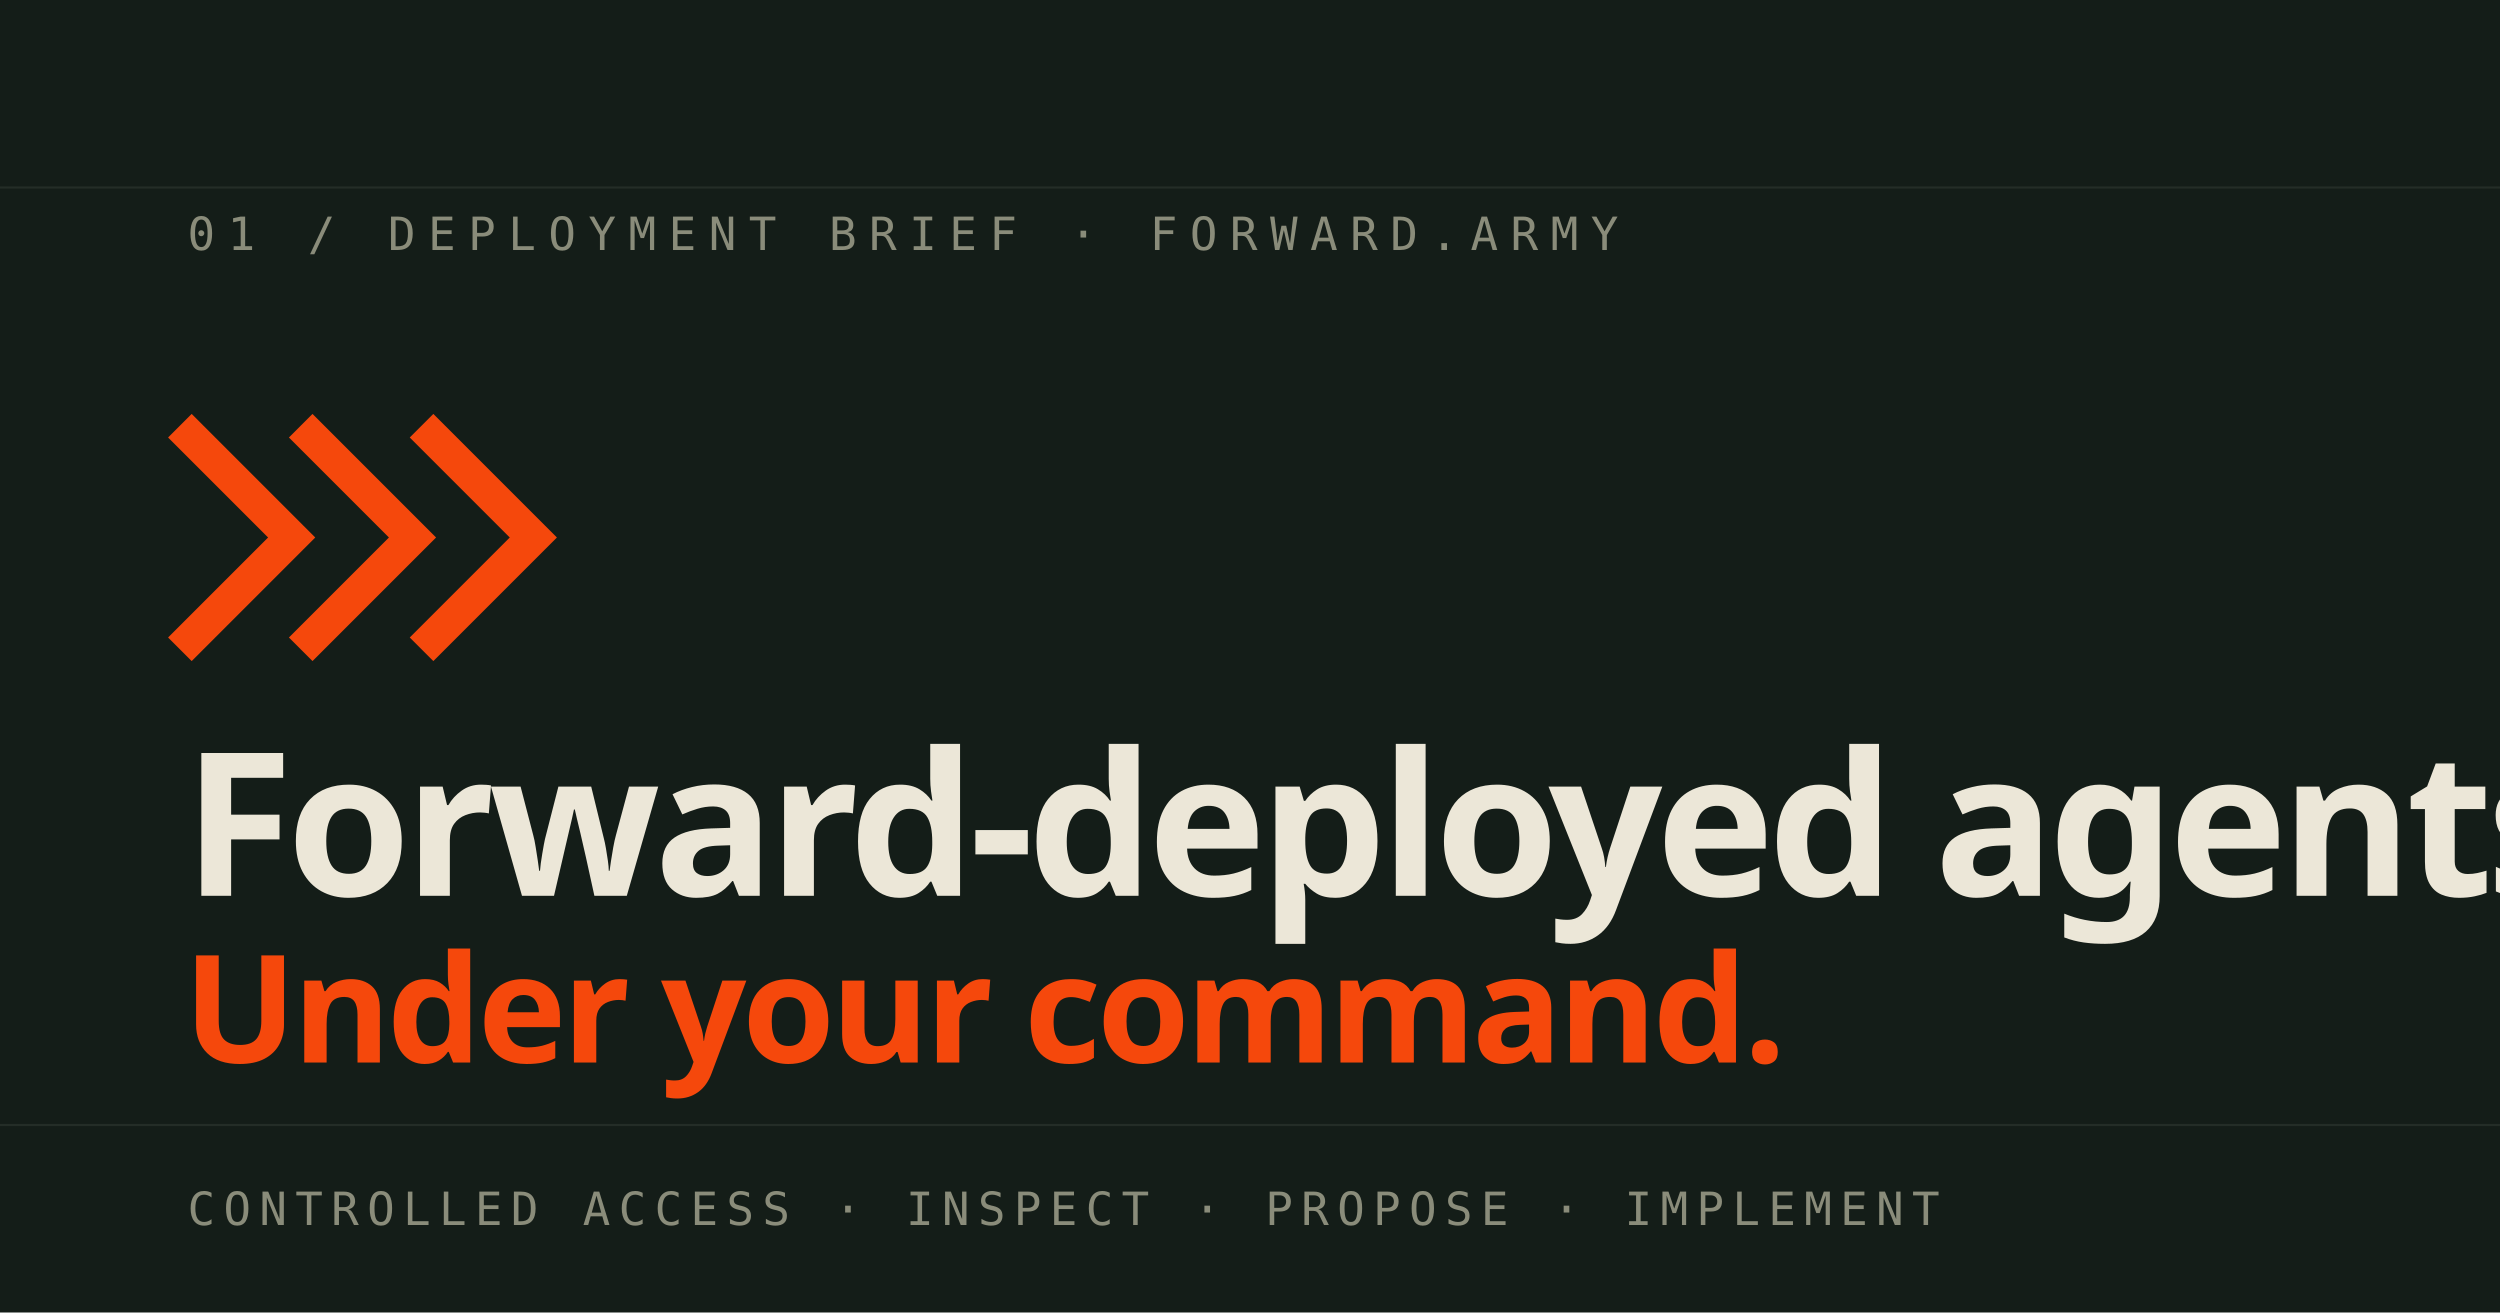
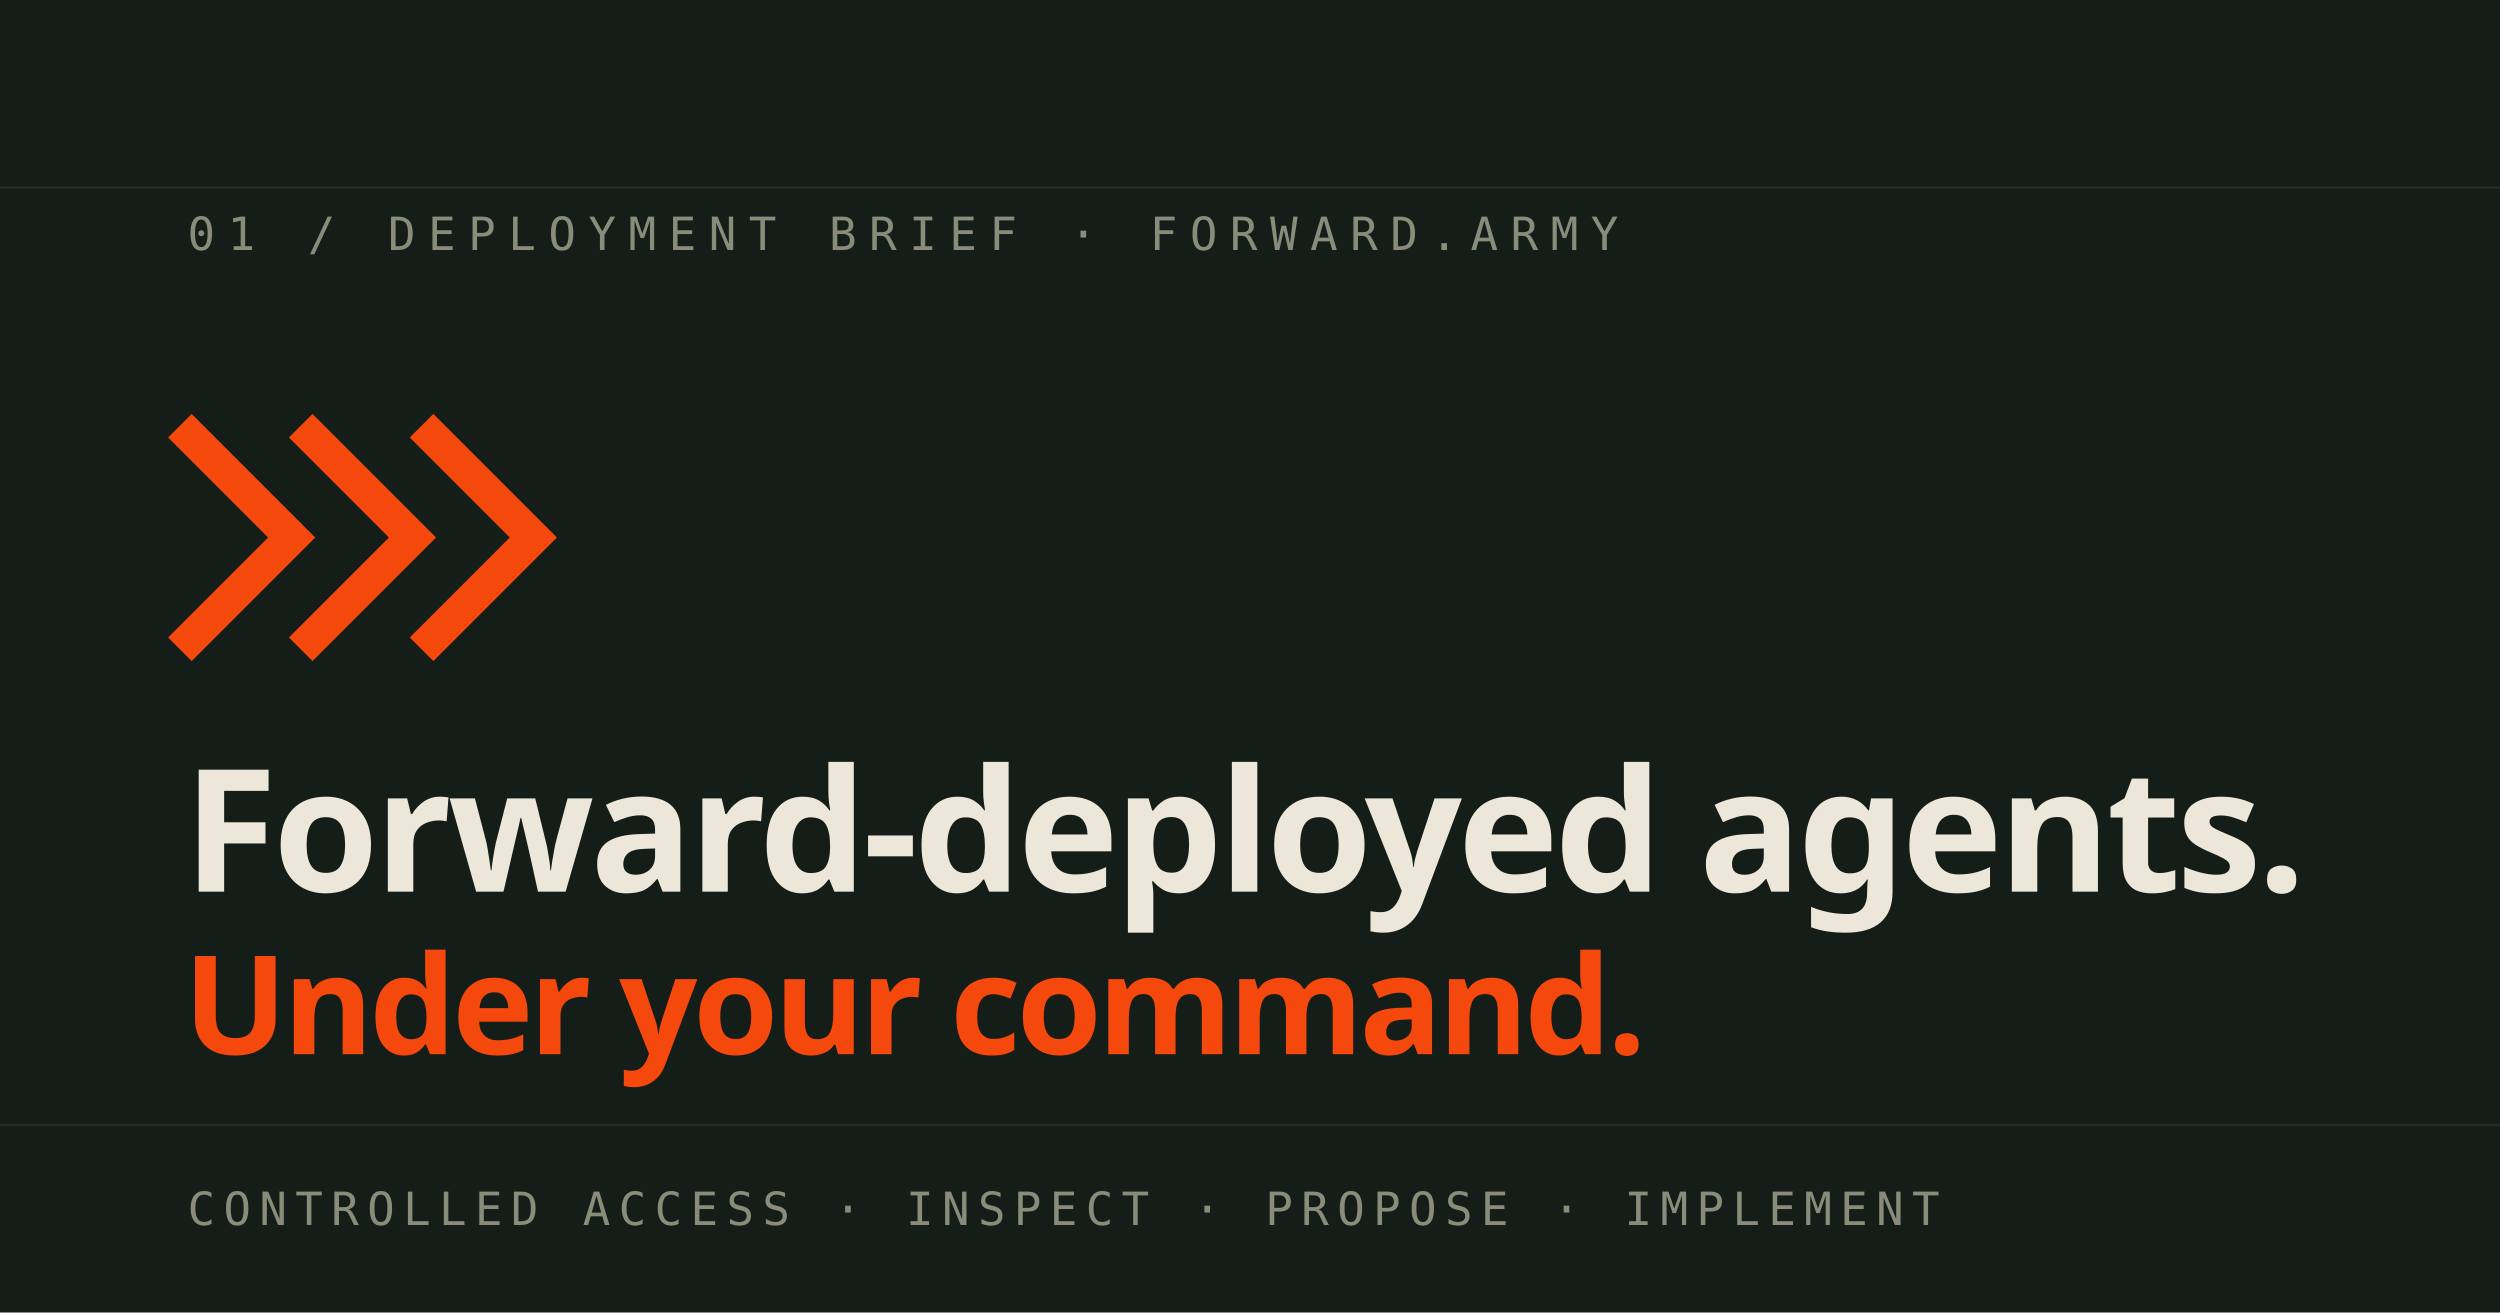
<svg xmlns="http://www.w3.org/2000/svg" width="1200" height="630" viewBox="0 0 1200 630" role="img" aria-label="forward.army — Forward-deployed agents. Under your command.">
  <rect width="1200" height="630" fill="#141d18" />
  <g stroke="#ece7d8" stroke-opacity="0.08" stroke-width="1">
    <path d="M0 90H1200M0 540H1200" />
  </g>
  <text x="90" y="120" fill="#8a8c7a" font-family="'IBM Plex Mono', monospace" font-size="22" letter-spacing="6">01 / DEPLOYMENT BRIEF · FORWARD.ARMY</text>
  <g fill="none" stroke="#f5480c" stroke-width="16" stroke-linecap="square">
    <polyline points="92,210 140,258 92,306" />
    <polyline points="150,210 198,258 150,306" />
    <polyline points="208,210 256,258 208,306" />
  </g>
-   <text x="88" y="430" fill="#ece7d8" font-family="'Bricolage Grotesque', 'Public Sans', sans-serif" font-weight="800" font-size="96" letter-spacing="-3">Forward-deployed agents.</text>
-   <text x="88" y="510" fill="#f5480c" font-family="'Bricolage Grotesque', 'Public Sans', sans-serif" font-weight="800" font-size="72" letter-spacing="-2">Under your command.</text>
+   <text x="88" y="428" fill="#ece7d8" font-family="'Bricolage Grotesque', 'Public Sans', sans-serif" font-weight="800" font-size="82" letter-spacing="-2">Forward-deployed agents.</text>
+   <text x="88" y="506" fill="#f5480c" font-family="'Bricolage Grotesque', 'Public Sans', sans-serif" font-weight="800" font-size="66" letter-spacing="-2">Under your command.</text>
  <text x="90" y="588" fill="#8a8c7a" font-family="'IBM Plex Mono', monospace" font-size="22" letter-spacing="4">CONTROLLED ACCESS · INSPECT · PROPOSE · IMPLEMENT</text>
</svg>
